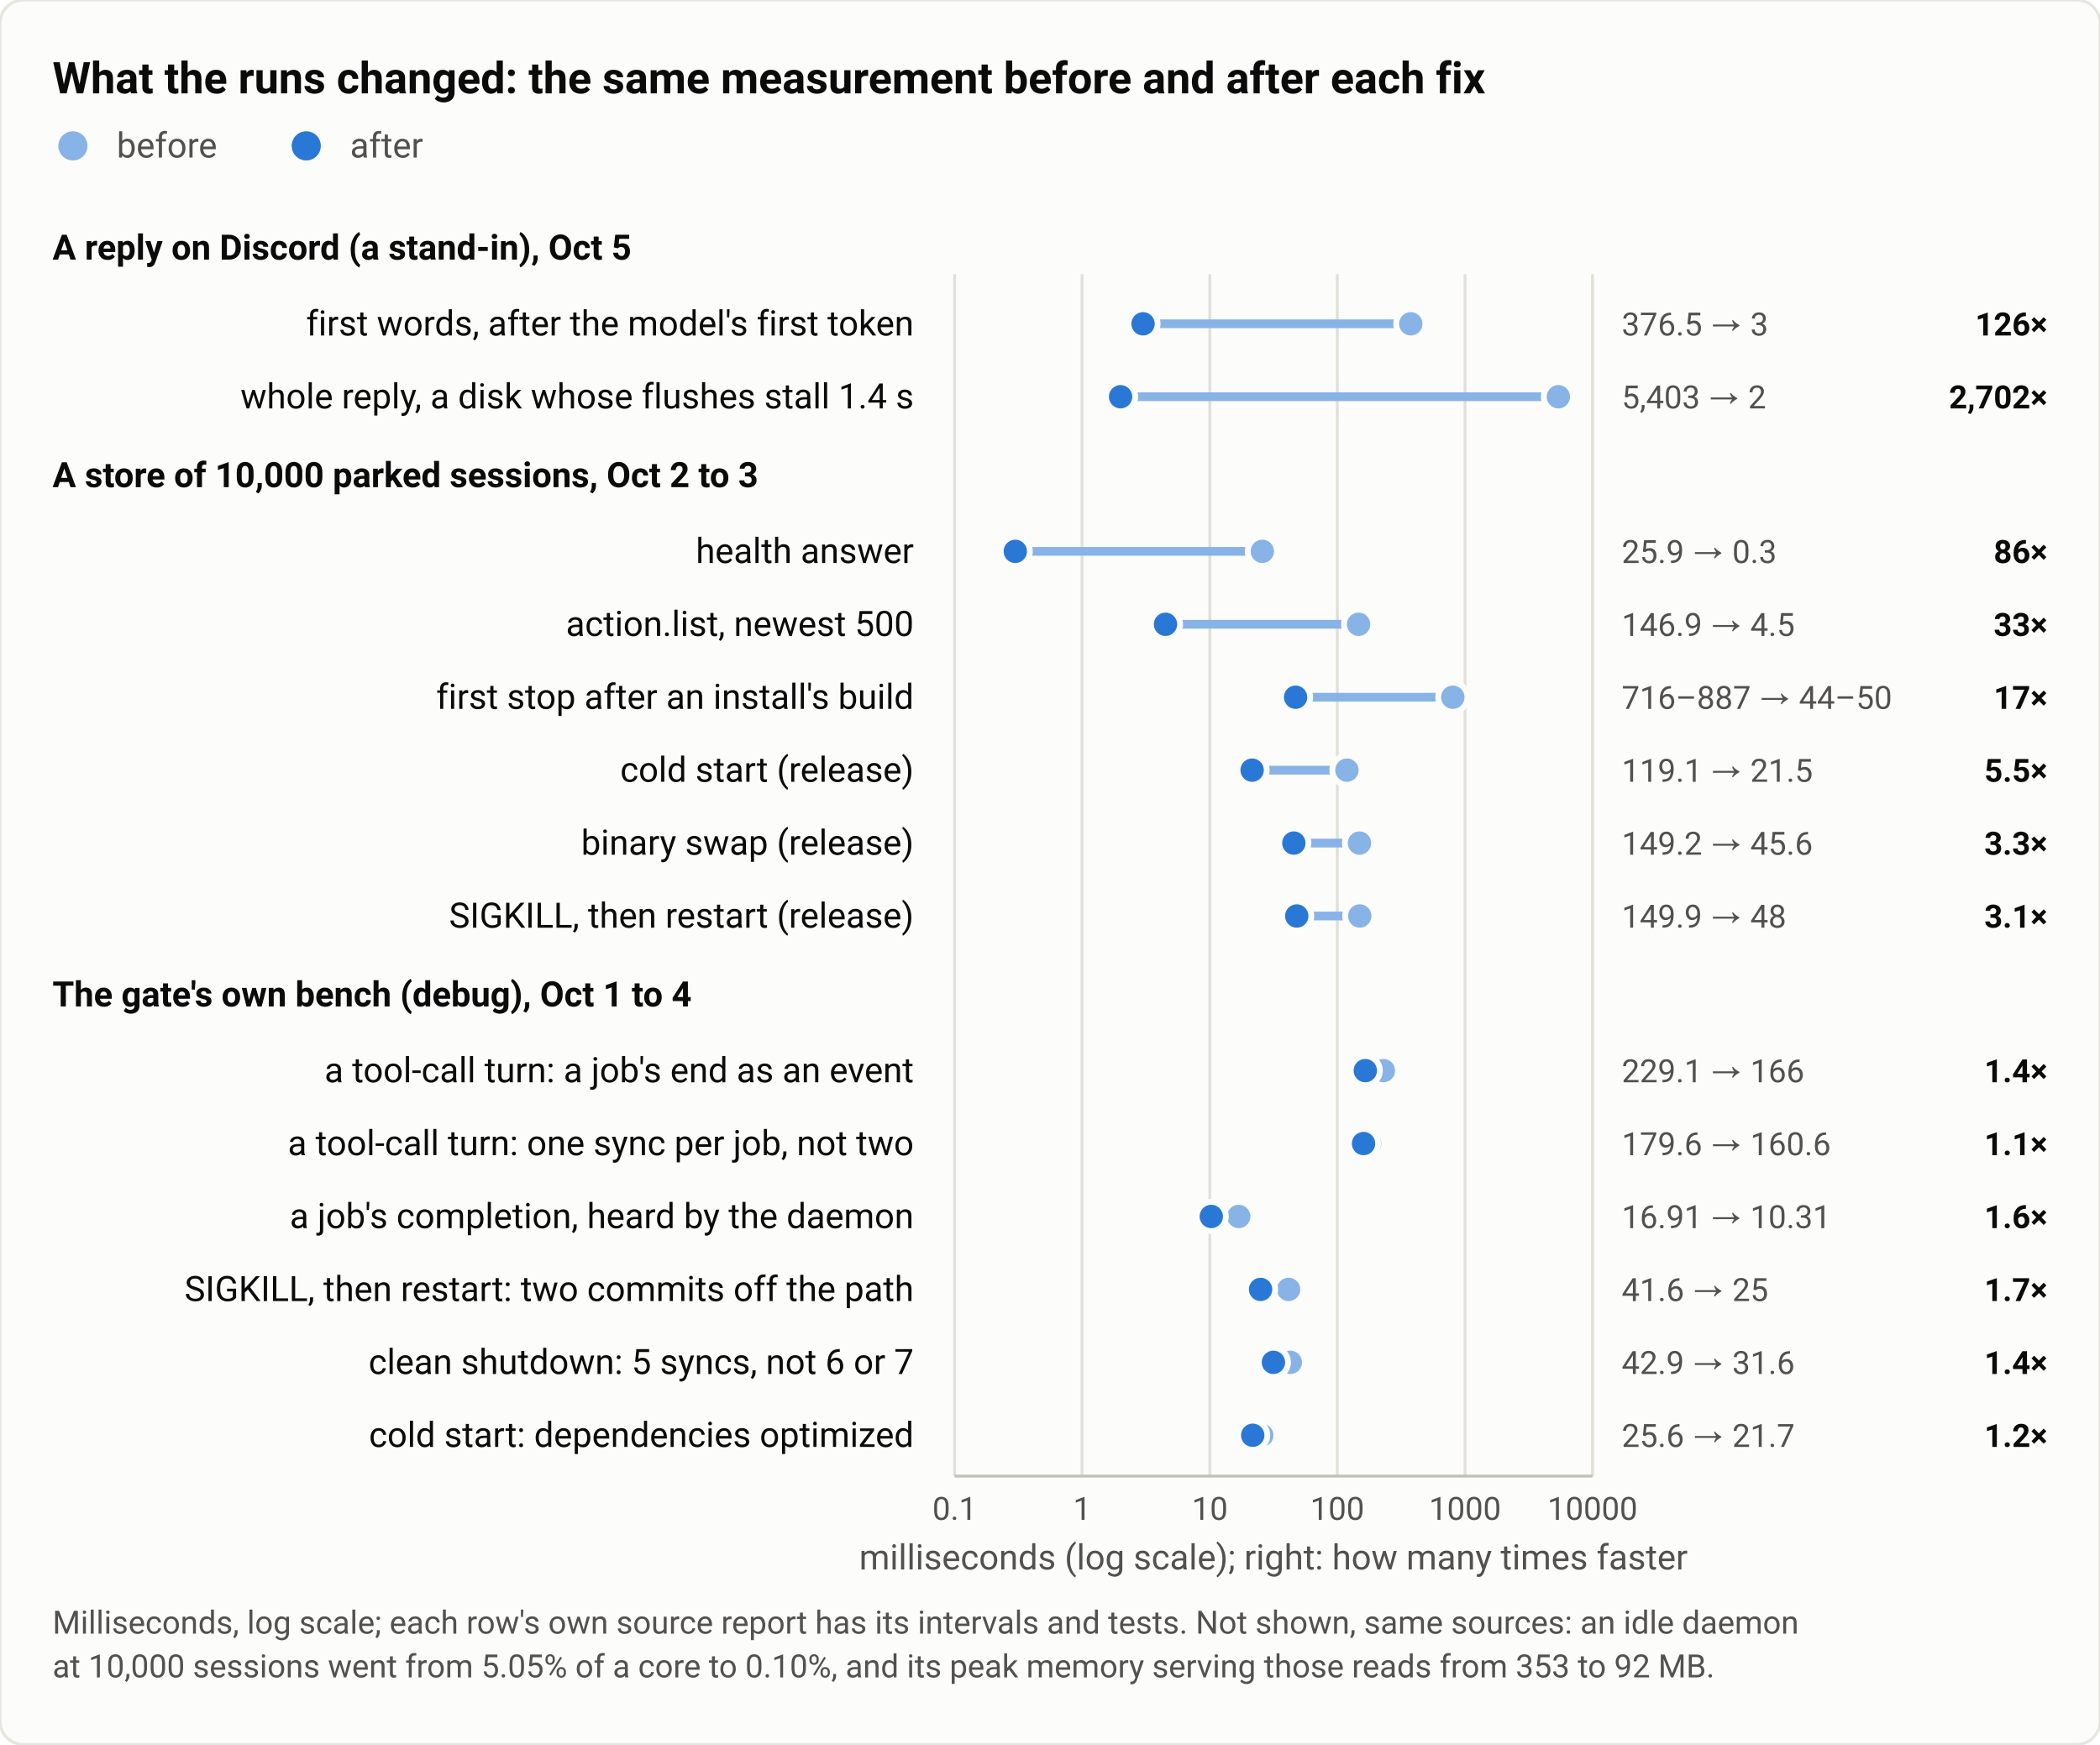
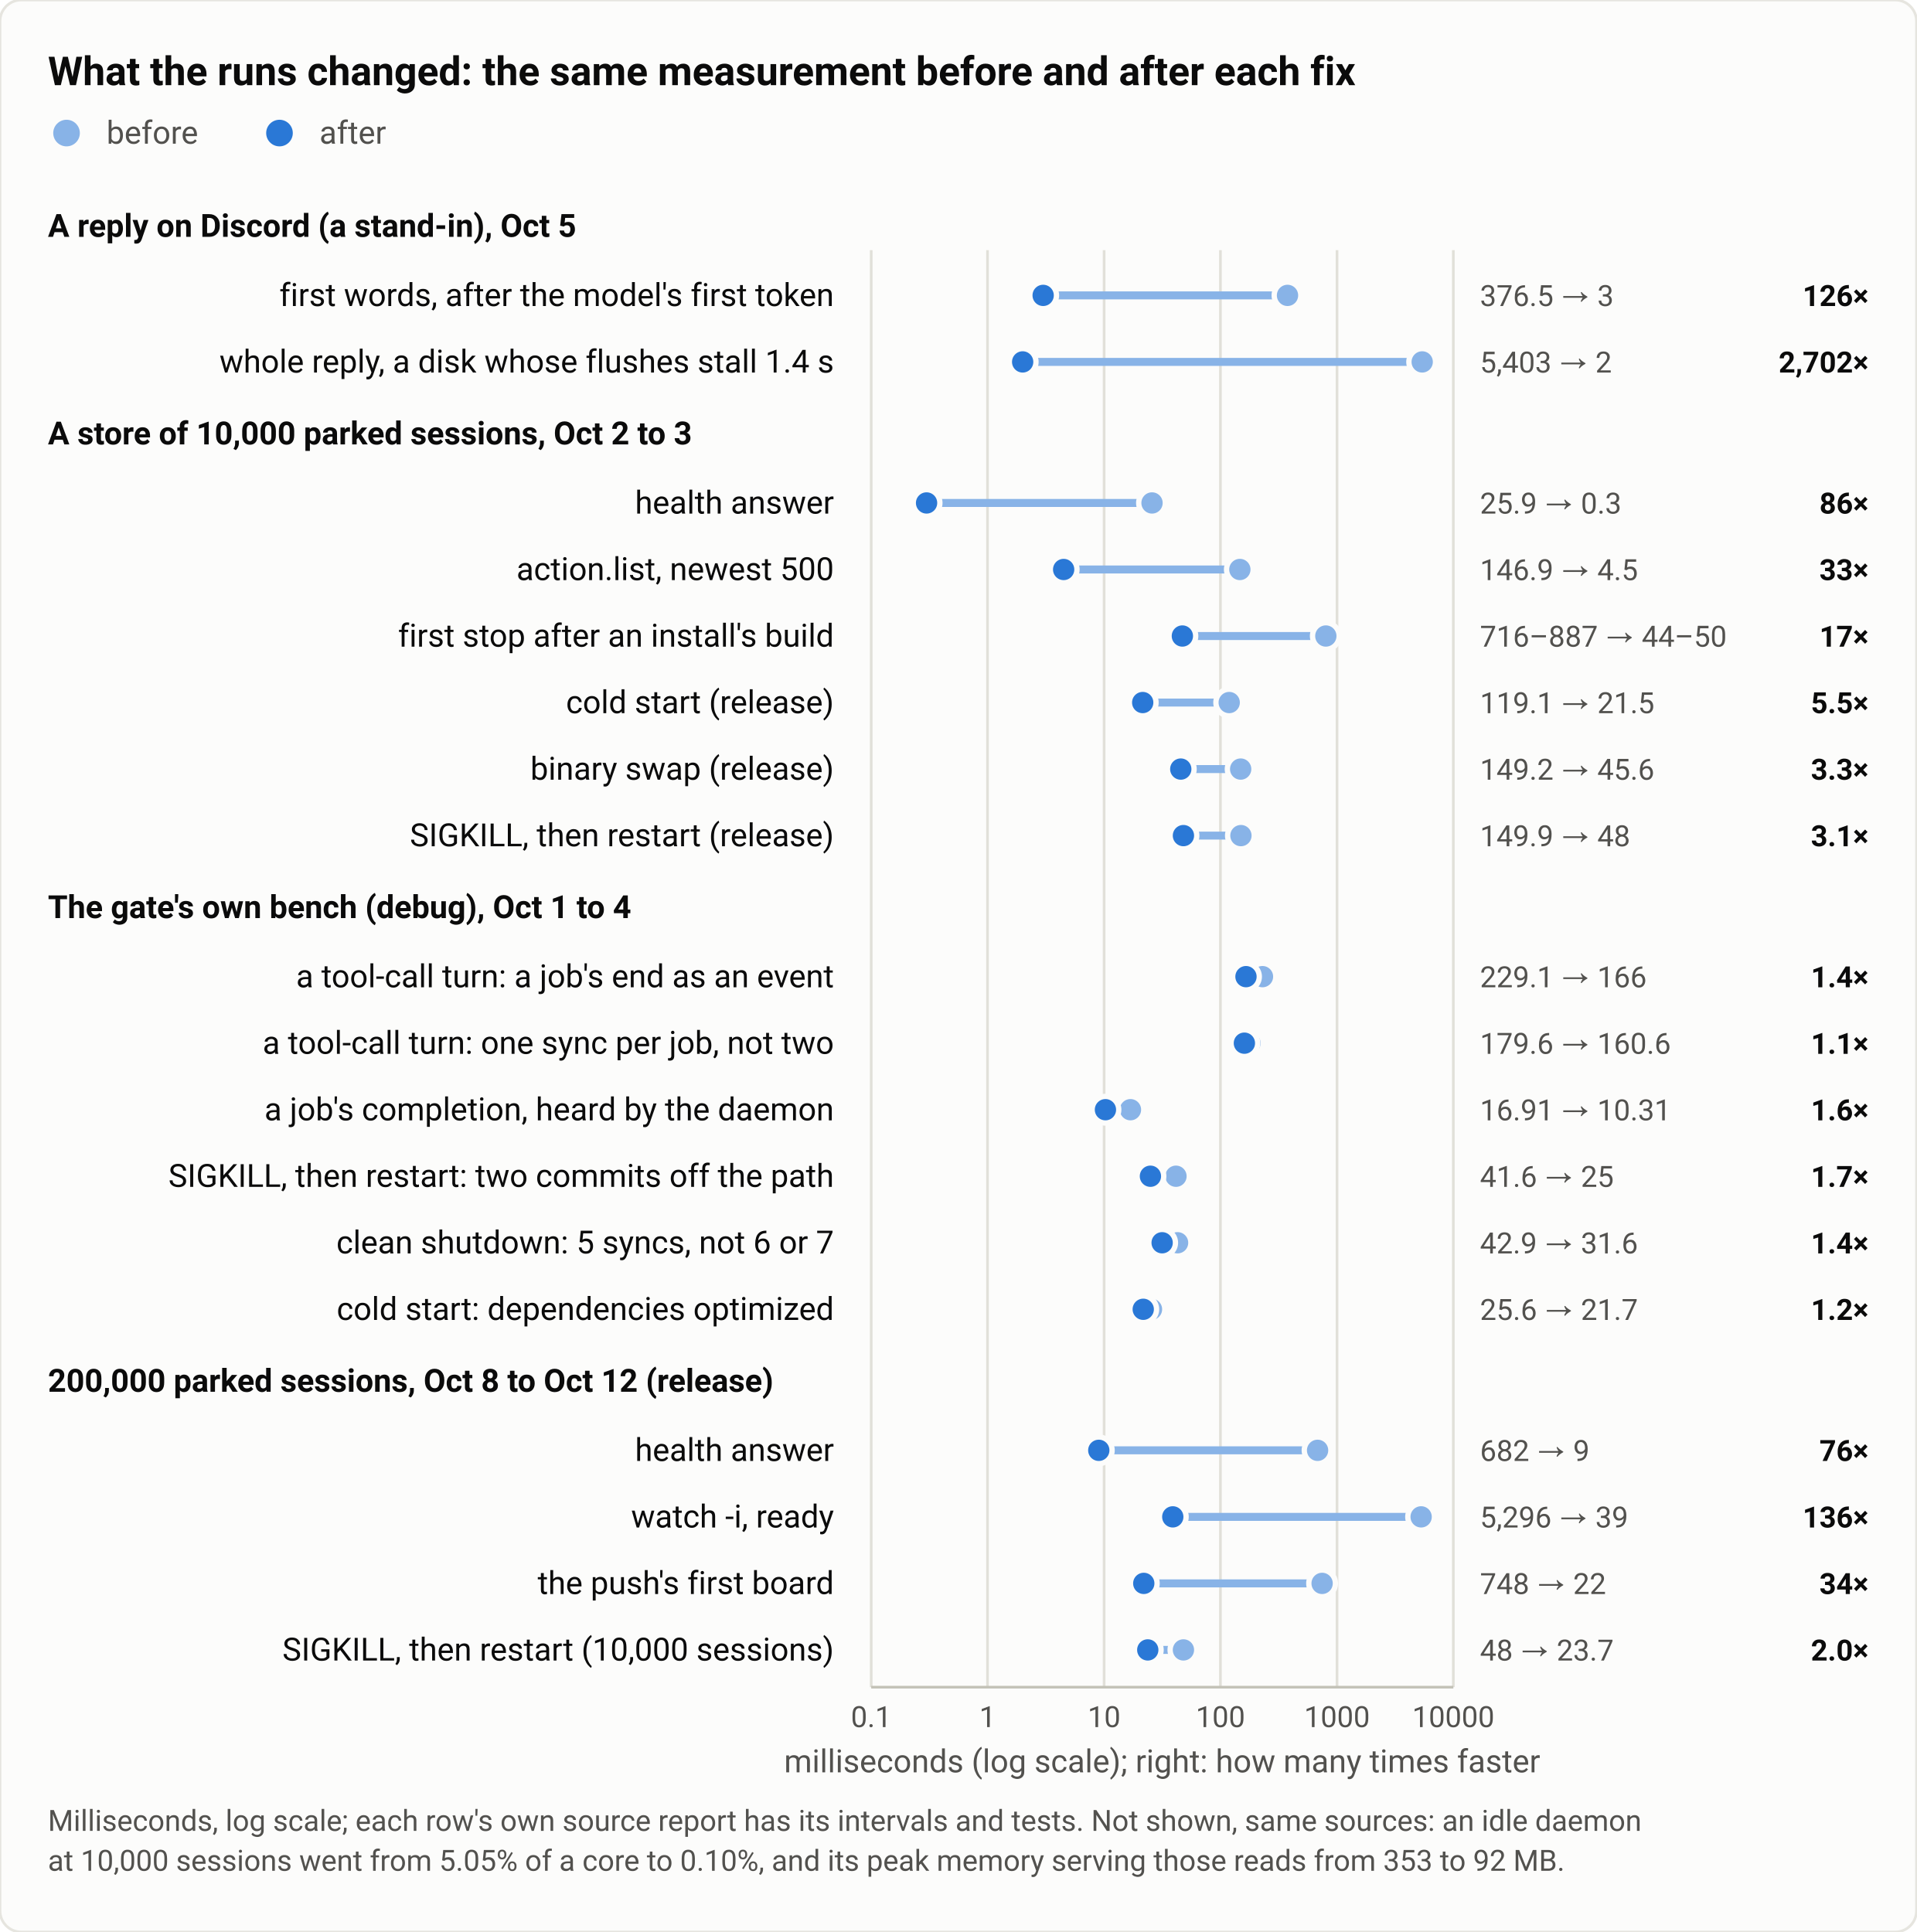
- <svg xmlns="http://www.w3.org/2000/svg" width="720" height="598" viewBox="0 0 720 598" role="img" aria-labelledby="t-fixes t-fixes-d" font-family="system-ui, -apple-system, 'Segoe UI', Roboto, Helvetica, Arial, sans-serif">
-   <rect width="720" height="598" rx="8" fill="#fcfcfb" stroke="#e6e5df" />
+ <svg xmlns="http://www.w3.org/2000/svg" width="720" height="726" viewBox="0 0 720 726" role="img" aria-labelledby="t-fixes t-fixes-d" font-family="system-ui, -apple-system, 'Segoe UI', Roboto, Helvetica, Arial, sans-serif">
+   <rect width="720" height="726" rx="8" fill="#fcfcfb" stroke="#e6e5df" />
  <text x="18.0" y="32.0" font-size="15" fill="#0b0b0b" font-weight="600">What the runs changed: the same measurement before and after each fix</text>
  <circle cx="25.0" cy="50.0" r="5" fill="#88b3e7" />
  <text x="40.0" y="54.0" font-size="12" fill="#52514e">before</text>
  <circle cx="105.0" cy="50.0" r="5" fill="#2a78d6" />
  <text x="120.0" y="54.0" font-size="12" fill="#52514e">after</text>
  <text x="18.0" y="89.0" font-size="12" fill="#0b0b0b" font-weight="600">A reply on Discord (a stand-in), Oct 5</text>
  <text x="18.0" y="167.0" font-size="12" fill="#0b0b0b" font-weight="600">A store of 10,000 parked sessions, Oct 2 to 3</text>
  <text x="18.0" y="345.0" font-size="12" fill="#0b0b0b" font-weight="600">The gate's own bench (debug), Oct 1 to 4</text>
-   <line x1="327.3" y1="94.0" x2="327.3" y2="506.0" stroke="#e1e0d9" stroke-width="1" />
-   <line x1="371.0" y1="94.0" x2="371.0" y2="506.0" stroke="#e1e0d9" stroke-width="1" />
-   <line x1="414.8" y1="94.0" x2="414.8" y2="506.0" stroke="#e1e0d9" stroke-width="1" />
-   <line x1="458.5" y1="94.0" x2="458.5" y2="506.0" stroke="#e1e0d9" stroke-width="1" />
-   <line x1="502.3" y1="94.0" x2="502.3" y2="506.0" stroke="#e1e0d9" stroke-width="1" />
-   <line x1="546.0" y1="94.0" x2="546.0" y2="506.0" stroke="#e1e0d9" stroke-width="1" />
+   <text x="18.0" y="523.0" font-size="12" fill="#0b0b0b" font-weight="600">200,000 parked sessions, Oct 8 to Oct 12 (release)</text>
+   <line x1="327.3" y1="94.0" x2="327.3" y2="634.0" stroke="#e1e0d9" stroke-width="1" />
+   <line x1="371.0" y1="94.0" x2="371.0" y2="634.0" stroke="#e1e0d9" stroke-width="1" />
+   <line x1="414.8" y1="94.0" x2="414.8" y2="634.0" stroke="#e1e0d9" stroke-width="1" />
+   <line x1="458.5" y1="94.0" x2="458.5" y2="634.0" stroke="#e1e0d9" stroke-width="1" />
+   <line x1="502.3" y1="94.0" x2="502.3" y2="634.0" stroke="#e1e0d9" stroke-width="1" />
+   <line x1="546.0" y1="94.0" x2="546.0" y2="634.0" stroke="#e1e0d9" stroke-width="1" />
  <text x="313.3" y="115.0" font-size="12" fill="#0b0b0b" text-anchor="end">first words, after the model's first token</text>
  <g>
    <line x1="483.7" y1="111.0" x2="391.9" y2="111.0" stroke="#88b3e7" stroke-width="3" stroke-linecap="round" />
    <circle cx="483.7" cy="111.0" r="5" fill="#88b3e7" stroke="#fcfcfb" stroke-width="2" />
    <circle cx="391.9" cy="111.0" r="12" fill="transparent" />
    <circle cx="391.9" cy="111.0" r="5" fill="#2a78d6" stroke="#fcfcfb" stroke-width="2" />
  </g>
  <text x="556.0" y="115.0" font-size="11" fill="#52514e" style="font-variant-numeric: tabular-nums">376.5 → 3</text>
  <text x="702.0" y="115.0" font-size="11" fill="#0b0b0b" text-anchor="end" font-weight="600" style="font-variant-numeric: tabular-nums">126×</text>
  <text x="313.3" y="140.0" font-size="12" fill="#0b0b0b" text-anchor="end">whole reply, a disk whose flushes stall 1.4 s</text>
  <g>
    <line x1="534.3" y1="136.0" x2="384.2" y2="136.0" stroke="#88b3e7" stroke-width="3" stroke-linecap="round" />
    <circle cx="534.3" cy="136.0" r="5" fill="#88b3e7" stroke="#fcfcfb" stroke-width="2" />
    <circle cx="384.2" cy="136.0" r="12" fill="transparent" />
    <circle cx="384.2" cy="136.0" r="5" fill="#2a78d6" stroke="#fcfcfb" stroke-width="2" />
  </g>
  <text x="556.0" y="140.0" font-size="11" fill="#52514e" style="font-variant-numeric: tabular-nums">5,403 → 2</text>
  <text x="702.0" y="140.0" font-size="11" fill="#0b0b0b" text-anchor="end" font-weight="600" style="font-variant-numeric: tabular-nums">2,702×</text>
  <text x="313.3" y="193.0" font-size="12" fill="#0b0b0b" text-anchor="end">health answer</text>
  <g>
    <line x1="432.8" y1="189.0" x2="348.1" y2="189.0" stroke="#88b3e7" stroke-width="3" stroke-linecap="round" />
    <circle cx="432.8" cy="189.0" r="5" fill="#88b3e7" stroke="#fcfcfb" stroke-width="2" />
    <circle cx="348.1" cy="189.0" r="12" fill="transparent" />
    <circle cx="348.1" cy="189.0" r="5" fill="#2a78d6" stroke="#fcfcfb" stroke-width="2" />
  </g>
  <text x="556.0" y="193.0" font-size="11" fill="#52514e" style="font-variant-numeric: tabular-nums">25.9 → 0.3</text>
  <text x="702.0" y="193.0" font-size="11" fill="#0b0b0b" text-anchor="end" font-weight="600" style="font-variant-numeric: tabular-nums">86×</text>
  <text x="313.3" y="218.0" font-size="12" fill="#0b0b0b" text-anchor="end">action.list, newest 500</text>
  <g>
    <line x1="465.8" y1="214.0" x2="399.6" y2="214.0" stroke="#88b3e7" stroke-width="3" stroke-linecap="round" />
    <circle cx="465.8" cy="214.0" r="5" fill="#88b3e7" stroke="#fcfcfb" stroke-width="2" />
    <circle cx="399.6" cy="214.0" r="12" fill="transparent" />
    <circle cx="399.6" cy="214.0" r="5" fill="#2a78d6" stroke="#fcfcfb" stroke-width="2" />
  </g>
  <text x="556.0" y="218.0" font-size="11" fill="#52514e" style="font-variant-numeric: tabular-nums">146.9 → 4.5</text>
  <text x="702.0" y="218.0" font-size="11" fill="#0b0b0b" text-anchor="end" font-weight="600" style="font-variant-numeric: tabular-nums">33×</text>
  <text x="313.3" y="243.0" font-size="12" fill="#0b0b0b" text-anchor="end">first stop after an install's build</text>
  <g>
    <line x1="498.1" y1="239.0" x2="444.2" y2="239.0" stroke="#88b3e7" stroke-width="3" stroke-linecap="round" />
    <circle cx="498.1" cy="239.0" r="5" fill="#88b3e7" stroke="#fcfcfb" stroke-width="2" />
    <circle cx="444.2" cy="239.0" r="12" fill="transparent" />
    <circle cx="444.2" cy="239.0" r="5" fill="#2a78d6" stroke="#fcfcfb" stroke-width="2" />
  </g>
  <text x="556.0" y="243.0" font-size="11" fill="#52514e" style="font-variant-numeric: tabular-nums">716–887 → 44–50</text>
  <text x="702.0" y="243.0" font-size="11" fill="#0b0b0b" text-anchor="end" font-weight="600" style="font-variant-numeric: tabular-nums">17×</text>
  <text x="313.3" y="268.0" font-size="12" fill="#0b0b0b" text-anchor="end">cold start (release)</text>
  <g>
    <line x1="461.8" y1="264.0" x2="429.3" y2="264.0" stroke="#88b3e7" stroke-width="3" stroke-linecap="round" />
    <circle cx="461.8" cy="264.0" r="5" fill="#88b3e7" stroke="#fcfcfb" stroke-width="2" />
    <circle cx="429.3" cy="264.0" r="12" fill="transparent" />
    <circle cx="429.3" cy="264.0" r="5" fill="#2a78d6" stroke="#fcfcfb" stroke-width="2" />
  </g>
  <text x="556.0" y="268.0" font-size="11" fill="#52514e" style="font-variant-numeric: tabular-nums">119.1 → 21.5</text>
  <text x="702.0" y="268.0" font-size="11" fill="#0b0b0b" text-anchor="end" font-weight="600" style="font-variant-numeric: tabular-nums">5.5×</text>
  <text x="313.3" y="293.0" font-size="12" fill="#0b0b0b" text-anchor="end">binary swap (release)</text>
  <g>
    <line x1="466.1" y1="289.0" x2="443.6" y2="289.0" stroke="#88b3e7" stroke-width="3" stroke-linecap="round" />
    <circle cx="466.1" cy="289.0" r="5" fill="#88b3e7" stroke="#fcfcfb" stroke-width="2" />
    <circle cx="443.6" cy="289.0" r="12" fill="transparent" />
    <circle cx="443.6" cy="289.0" r="5" fill="#2a78d6" stroke="#fcfcfb" stroke-width="2" />
  </g>
  <text x="556.0" y="293.0" font-size="11" fill="#52514e" style="font-variant-numeric: tabular-nums">149.2 → 45.6</text>
  <text x="702.0" y="293.0" font-size="11" fill="#0b0b0b" text-anchor="end" font-weight="600" style="font-variant-numeric: tabular-nums">3.3×</text>
  <text x="313.3" y="318.0" font-size="12" fill="#0b0b0b" text-anchor="end">SIGKILL, then restart (release)</text>
  <g>
    <line x1="466.2" y1="314.0" x2="444.6" y2="314.0" stroke="#88b3e7" stroke-width="3" stroke-linecap="round" />
    <circle cx="466.2" cy="314.0" r="5" fill="#88b3e7" stroke="#fcfcfb" stroke-width="2" />
    <circle cx="444.6" cy="314.0" r="12" fill="transparent" />
    <circle cx="444.6" cy="314.0" r="5" fill="#2a78d6" stroke="#fcfcfb" stroke-width="2" />
  </g>
  <text x="556.0" y="318.0" font-size="11" fill="#52514e" style="font-variant-numeric: tabular-nums">149.9 → 48</text>
  <text x="702.0" y="318.0" font-size="11" fill="#0b0b0b" text-anchor="end" font-weight="600" style="font-variant-numeric: tabular-nums">3.1×</text>
  <text x="313.3" y="371.0" font-size="12" fill="#0b0b0b" text-anchor="end">a tool-call turn: a job's end as an event</text>
  <g>
    <line x1="474.3" y1="367.0" x2="468.1" y2="367.0" stroke="#88b3e7" stroke-width="3" stroke-linecap="round" />
    <circle cx="474.3" cy="367.0" r="5" fill="#88b3e7" stroke="#fcfcfb" stroke-width="2" />
    <circle cx="468.1" cy="367.0" r="12" fill="transparent" />
    <circle cx="468.1" cy="367.0" r="5" fill="#2a78d6" stroke="#fcfcfb" stroke-width="2" />
  </g>
  <text x="556.0" y="371.0" font-size="11" fill="#52514e" style="font-variant-numeric: tabular-nums">229.1 → 166</text>
  <text x="702.0" y="371.0" font-size="11" fill="#0b0b0b" text-anchor="end" font-weight="600" style="font-variant-numeric: tabular-nums">1.4×</text>
  <text x="313.3" y="396.0" font-size="12" fill="#0b0b0b" text-anchor="end">a tool-call turn: one sync per job, not two</text>
  <g>
    <line x1="469.6" y1="392.0" x2="467.5" y2="392.0" stroke="#88b3e7" stroke-width="3" stroke-linecap="round" />
    <circle cx="469.6" cy="392.0" r="5" fill="#88b3e7" stroke="#fcfcfb" stroke-width="2" />
    <circle cx="467.5" cy="392.0" r="12" fill="transparent" />
    <circle cx="467.5" cy="392.0" r="5" fill="#2a78d6" stroke="#fcfcfb" stroke-width="2" />
  </g>
  <text x="556.0" y="396.0" font-size="11" fill="#52514e" style="font-variant-numeric: tabular-nums">179.6 → 160.6</text>
  <text x="702.0" y="396.0" font-size="11" fill="#0b0b0b" text-anchor="end" font-weight="600" style="font-variant-numeric: tabular-nums">1.1×</text>
  <text x="313.3" y="421.0" font-size="12" fill="#0b0b0b" text-anchor="end">a job's completion, heard by the daemon</text>
  <g>
    <line x1="424.7" y1="417.0" x2="415.3" y2="417.0" stroke="#88b3e7" stroke-width="3" stroke-linecap="round" />
    <circle cx="424.7" cy="417.0" r="5" fill="#88b3e7" stroke="#fcfcfb" stroke-width="2" />
    <circle cx="415.3" cy="417.0" r="12" fill="transparent" />
    <circle cx="415.3" cy="417.0" r="5" fill="#2a78d6" stroke="#fcfcfb" stroke-width="2" />
  </g>
  <text x="556.0" y="421.0" font-size="11" fill="#52514e" style="font-variant-numeric: tabular-nums">16.91 → 10.31</text>
  <text x="702.0" y="421.0" font-size="11" fill="#0b0b0b" text-anchor="end" font-weight="600" style="font-variant-numeric: tabular-nums">1.6×</text>
  <text x="313.3" y="446.0" font-size="12" fill="#0b0b0b" text-anchor="end">SIGKILL, then restart: two commits off the path</text>
  <g>
    <line x1="441.8" y1="442.0" x2="432.2" y2="442.0" stroke="#88b3e7" stroke-width="3" stroke-linecap="round" />
    <circle cx="441.8" cy="442.0" r="5" fill="#88b3e7" stroke="#fcfcfb" stroke-width="2" />
    <circle cx="432.2" cy="442.0" r="12" fill="transparent" />
    <circle cx="432.2" cy="442.0" r="5" fill="#2a78d6" stroke="#fcfcfb" stroke-width="2" />
  </g>
  <text x="556.0" y="446.0" font-size="11" fill="#52514e" style="font-variant-numeric: tabular-nums">41.6 → 25</text>
  <text x="702.0" y="446.0" font-size="11" fill="#0b0b0b" text-anchor="end" font-weight="600" style="font-variant-numeric: tabular-nums">1.7×</text>
  <text x="313.3" y="471.0" font-size="12" fill="#0b0b0b" text-anchor="end">clean shutdown: 5 syncs, not 6 or 7</text>
  <g>
    <line x1="442.4" y1="467.0" x2="436.6" y2="467.0" stroke="#88b3e7" stroke-width="3" stroke-linecap="round" />
    <circle cx="442.4" cy="467.0" r="5" fill="#88b3e7" stroke="#fcfcfb" stroke-width="2" />
    <circle cx="436.6" cy="467.0" r="12" fill="transparent" />
    <circle cx="436.6" cy="467.0" r="5" fill="#2a78d6" stroke="#fcfcfb" stroke-width="2" />
  </g>
  <text x="556.0" y="471.0" font-size="11" fill="#52514e" style="font-variant-numeric: tabular-nums">42.9 → 31.6</text>
  <text x="702.0" y="471.0" font-size="11" fill="#0b0b0b" text-anchor="end" font-weight="600" style="font-variant-numeric: tabular-nums">1.4×</text>
  <text x="313.3" y="496.0" font-size="12" fill="#0b0b0b" text-anchor="end">cold start: dependencies optimized</text>
  <g>
    <line x1="432.6" y1="492.0" x2="429.5" y2="492.0" stroke="#88b3e7" stroke-width="3" stroke-linecap="round" />
    <circle cx="432.6" cy="492.0" r="5" fill="#88b3e7" stroke="#fcfcfb" stroke-width="2" />
    <circle cx="429.5" cy="492.0" r="12" fill="transparent" />
    <circle cx="429.5" cy="492.0" r="5" fill="#2a78d6" stroke="#fcfcfb" stroke-width="2" />
  </g>
  <text x="556.0" y="496.0" font-size="11" fill="#52514e" style="font-variant-numeric: tabular-nums">25.6 → 21.7</text>
  <text x="702.0" y="496.0" font-size="11" fill="#0b0b0b" text-anchor="end" font-weight="600" style="font-variant-numeric: tabular-nums">1.2×</text>
-   <line x1="327.3" y1="506.0" x2="546.0" y2="506.0" stroke="#c3c2b7" stroke-width="1" />
-   <text x="327.3" y="521.0" font-size="11" fill="#52514e" text-anchor="middle" style="font-variant-numeric: tabular-nums">0.1</text>
-   <text x="371.0" y="521.0" font-size="11" fill="#52514e" text-anchor="middle" style="font-variant-numeric: tabular-nums">1</text>
-   <text x="414.8" y="521.0" font-size="11" fill="#52514e" text-anchor="middle" style="font-variant-numeric: tabular-nums">10</text>
-   <text x="458.5" y="521.0" font-size="11" fill="#52514e" text-anchor="middle" style="font-variant-numeric: tabular-nums">100</text>
-   <text x="502.3" y="521.0" font-size="11" fill="#52514e" text-anchor="middle" style="font-variant-numeric: tabular-nums">1000</text>
-   <text x="546.0" y="521.0" font-size="11" fill="#52514e" text-anchor="middle" style="font-variant-numeric: tabular-nums">10000</text>
-   <text x="436.6" y="538.0" font-size="12" fill="#52514e" text-anchor="middle">milliseconds (log scale); right: how many times faster</text>
-   <text x="18.0" y="560.0" font-size="11" fill="#52514e">Milliseconds, log scale; each row's own source report has its intervals and tests. Not shown, same sources: an idle daemon</text>
-   <text x="18.0" y="575.0" font-size="11" fill="#52514e">at 10,000 sessions went from 5.05% of a core to 0.10%, and its peak memory serving those reads from 353 to 92 MB.</text>
+   <text x="313.3" y="549.0" font-size="12" fill="#0b0b0b" text-anchor="end">health answer</text>
+   <g>
+     <line x1="495.0" y1="545.0" x2="412.8" y2="545.0" stroke="#88b3e7" stroke-width="3" stroke-linecap="round" />
+     <circle cx="495.0" cy="545.0" r="5" fill="#88b3e7" stroke="#fcfcfb" stroke-width="2" />
+     <circle cx="412.8" cy="545.0" r="12" fill="transparent" />
+     <circle cx="412.8" cy="545.0" r="5" fill="#2a78d6" stroke="#fcfcfb" stroke-width="2" />
+   </g>
+   <text x="556.0" y="549.0" font-size="11" fill="#52514e" style="font-variant-numeric: tabular-nums">682 → 9</text>
+   <text x="702.0" y="549.0" font-size="11" fill="#0b0b0b" text-anchor="end" font-weight="600" style="font-variant-numeric: tabular-nums">76×</text>
+   <text x="313.3" y="574.0" font-size="12" fill="#0b0b0b" text-anchor="end">watch -i, ready</text>
+   <g>
+     <line x1="533.9" y1="570.0" x2="440.6" y2="570.0" stroke="#88b3e7" stroke-width="3" stroke-linecap="round" />
+     <circle cx="533.9" cy="570.0" r="5" fill="#88b3e7" stroke="#fcfcfb" stroke-width="2" />
+     <circle cx="440.6" cy="570.0" r="12" fill="transparent" />
+     <circle cx="440.6" cy="570.0" r="5" fill="#2a78d6" stroke="#fcfcfb" stroke-width="2" />
+   </g>
+   <text x="556.0" y="574.0" font-size="11" fill="#52514e" style="font-variant-numeric: tabular-nums">5,296 → 39</text>
+   <text x="702.0" y="574.0" font-size="11" fill="#0b0b0b" text-anchor="end" font-weight="600" style="font-variant-numeric: tabular-nums">136×</text>
+   <text x="313.3" y="599.0" font-size="12" fill="#0b0b0b" text-anchor="end">the push's first board</text>
+   <g>
+     <line x1="496.7" y1="595.0" x2="429.7" y2="595.0" stroke="#88b3e7" stroke-width="3" stroke-linecap="round" />
+     <circle cx="496.7" cy="595.0" r="5" fill="#88b3e7" stroke="#fcfcfb" stroke-width="2" />
+     <circle cx="429.7" cy="595.0" r="12" fill="transparent" />
+     <circle cx="429.7" cy="595.0" r="5" fill="#2a78d6" stroke="#fcfcfb" stroke-width="2" />
+   </g>
+   <text x="556.0" y="599.0" font-size="11" fill="#52514e" style="font-variant-numeric: tabular-nums">748 → 22</text>
+   <text x="702.0" y="599.0" font-size="11" fill="#0b0b0b" text-anchor="end" font-weight="600" style="font-variant-numeric: tabular-nums">34×</text>
+   <text x="313.3" y="624.0" font-size="12" fill="#0b0b0b" text-anchor="end">SIGKILL, then restart (10,000 sessions)</text>
+   <g>
+     <line x1="444.6" y1="620.0" x2="431.2" y2="620.0" stroke="#88b3e7" stroke-width="3" stroke-linecap="round" />
+     <circle cx="444.6" cy="620.0" r="5" fill="#88b3e7" stroke="#fcfcfb" stroke-width="2" />
+     <circle cx="431.2" cy="620.0" r="12" fill="transparent" />
+     <circle cx="431.2" cy="620.0" r="5" fill="#2a78d6" stroke="#fcfcfb" stroke-width="2" />
+   </g>
+   <text x="556.0" y="624.0" font-size="11" fill="#52514e" style="font-variant-numeric: tabular-nums">48 → 23.7</text>
+   <text x="702.0" y="624.0" font-size="11" fill="#0b0b0b" text-anchor="end" font-weight="600" style="font-variant-numeric: tabular-nums">2.0×</text>
+   <line x1="327.3" y1="634.0" x2="546.0" y2="634.0" stroke="#c3c2b7" stroke-width="1" />
+   <text x="327.3" y="649.0" font-size="11" fill="#52514e" text-anchor="middle" style="font-variant-numeric: tabular-nums">0.1</text>
+   <text x="371.0" y="649.0" font-size="11" fill="#52514e" text-anchor="middle" style="font-variant-numeric: tabular-nums">1</text>
+   <text x="414.8" y="649.0" font-size="11" fill="#52514e" text-anchor="middle" style="font-variant-numeric: tabular-nums">10</text>
+   <text x="458.5" y="649.0" font-size="11" fill="#52514e" text-anchor="middle" style="font-variant-numeric: tabular-nums">100</text>
+   <text x="502.3" y="649.0" font-size="11" fill="#52514e" text-anchor="middle" style="font-variant-numeric: tabular-nums">1000</text>
+   <text x="546.0" y="649.0" font-size="11" fill="#52514e" text-anchor="middle" style="font-variant-numeric: tabular-nums">10000</text>
+   <text x="436.6" y="666.0" font-size="12" fill="#52514e" text-anchor="middle">milliseconds (log scale); right: how many times faster</text>
+   <text x="18.0" y="688.0" font-size="11" fill="#52514e">Milliseconds, log scale; each row's own source report has its intervals and tests. Not shown, same sources: an idle daemon</text>
+   <text x="18.0" y="703.0" font-size="11" fill="#52514e">at 10,000 sessions went from 5.05% of a core to 0.10%, and its peak memory serving those reads from 353 to 92 MB.</text>
</svg>
